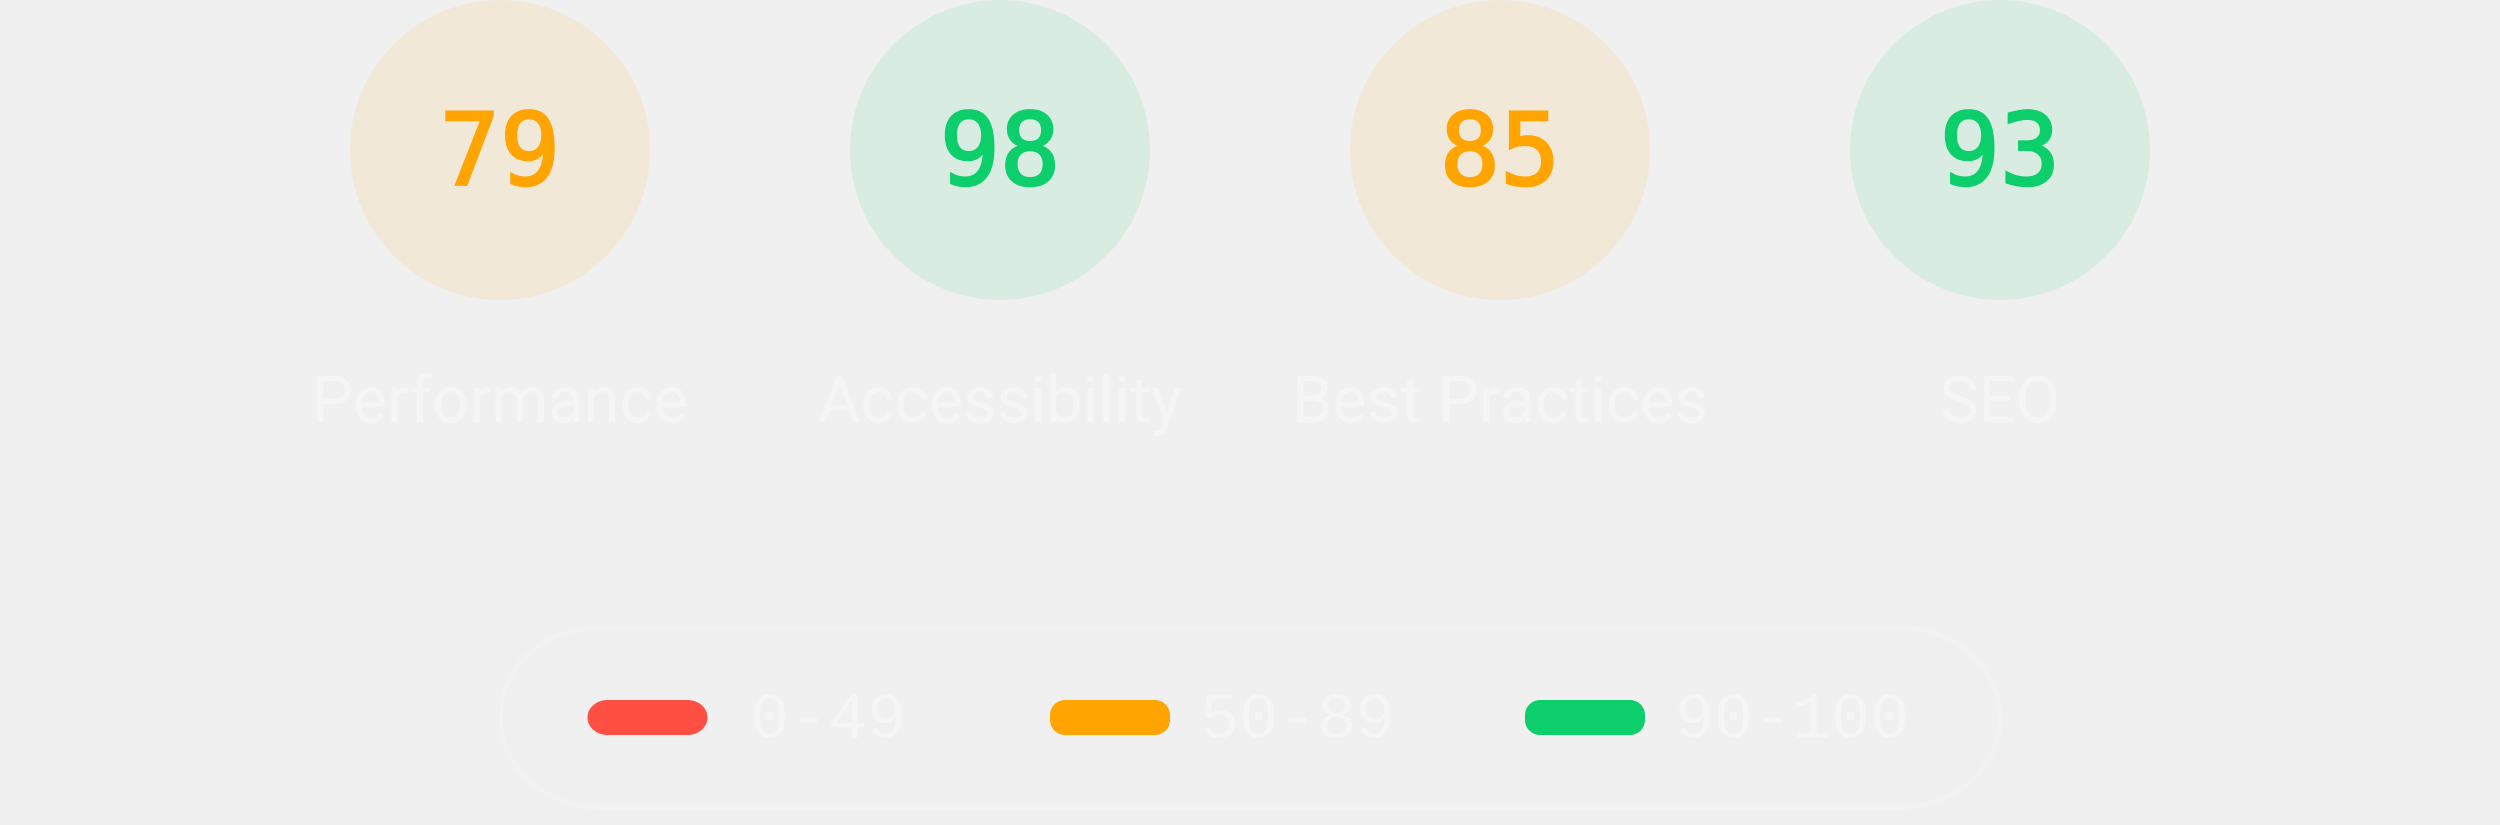
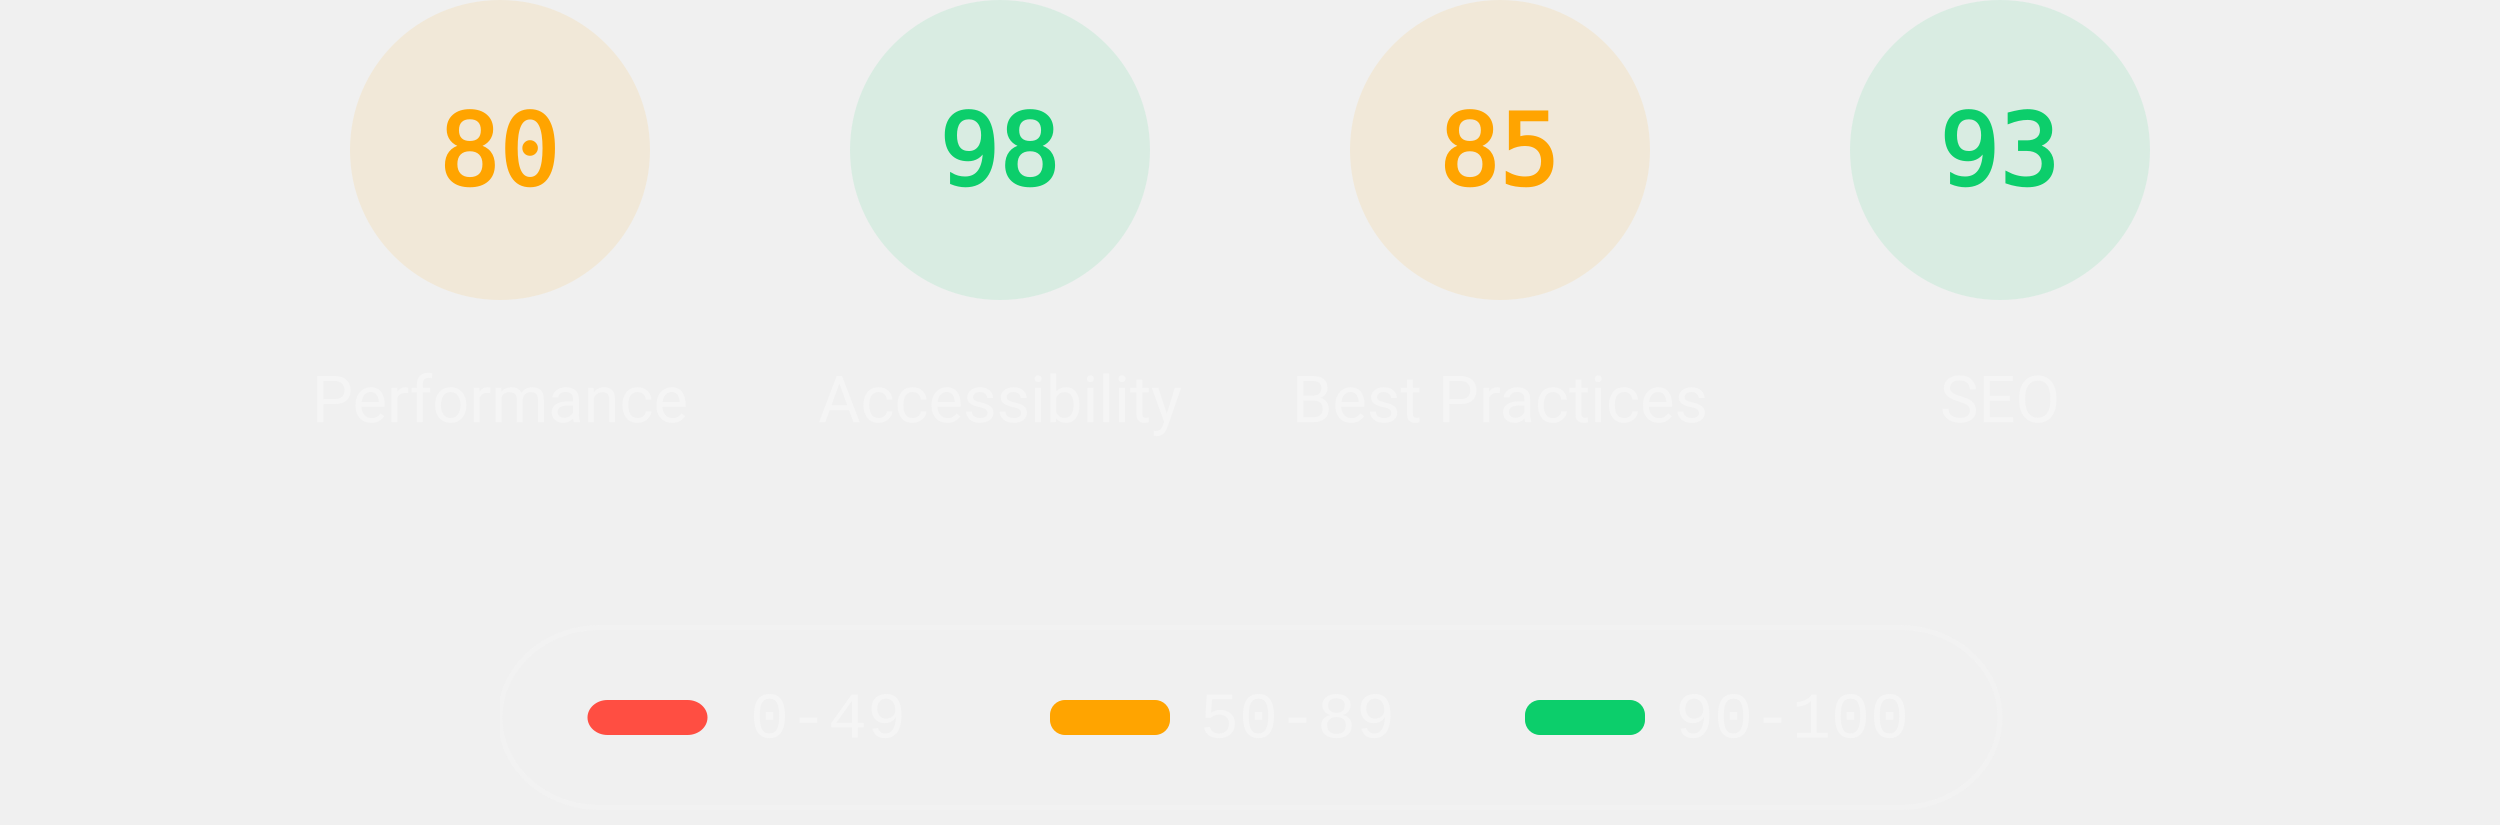
<svg xmlns="http://www.w3.org/2000/svg" class="theme--dark" fill="none" width="1000" height="330">
  <style>
			.gauge-base {
				opacity: 0.1
			}

			.gauge-arc {
				fill: none;
				animation-delay: 250ms;
				stroke-linecap: round;
				transform: rotate(-90deg);
				transform-origin: 100px 60px;
				animation: load-gauge 1s ease forwards
			}

			.guage-text {
				font-size: 40px;
				font-family: monospace;
				text-align: center
			}

			.guage-red {
				color: #ff4e42;
				fill: #ff4e42;
				stroke: #ff4e42
			}
			.guage-orange {
				color: #ffa400;
				fill: #ffa400;
				stroke: #ffa400
			}
			.guage-green {
				color: #0cce6b;
				fill: #0cce6b;
				stroke: #0cce6b
			}
			.theme--agnostic .guage-undefined {
				color: #5c5c5c;
				fill: #5c5c5c;
				stroke: #5c5c5c
			}
			.theme--light .guage-undefined {
				color: #1e1e1e;
				fill: #1e1e1e;
				stroke: #1e1e1e
			}
			.theme--dark .guage-undefined {
				color: #f5f5f5;
				fill: #f5f5f5;
				stroke: #f5f5f5
			}

			.guage-title {
				stroke: none;
				font-size: 26px;
				line-height: 26px;
				font-family: Roboto, Halvetica, Arial, sans-serif
			}
			.metric.guage-title {
				font-family: 'Courier New', Courier, monospace
			}
			.theme--agnostic .guage-title {
				color: #737373;
				fill: #737373
			}
			.theme--light .guage-title {
				color: #212121;
				fill: #212121
			}
			.theme--dark .guage-title {
				color: #f5f5f5;
				fill: #f5f5f5
			}

			@keyframes load-gauge {
				from {
					stroke-dasharray: 0 352.858
				}
			}
			.lh-gauge--pwa__disc {
				fill: #e0e0e0
			}
			.lh-gauge--pwa__logo {
				position: relative;
				fill: #b0b0b0
			}
			.lh-gauge--pwa__invisible {
				display: none
			}
			.lh-gauge--pwa__visible {
				display: inline
			}
			.guage-invisible {
				display: none
			}
			.lh-gauge--pwa__logo--primary-color {
				fill: #304ffe
			}
			.theme--agnostic .lh-gauge--pwa__logo--secondary-color {
				fill: #787878
			}
			.theme--light .lh-gauge--pwa__logo--secondary-color {
				fill: #3d3d3d
			}
			.theme--dark .lh-gauge--pwa__logo--secondary-color {
				fill: #d8b6b6
			}
			.theme--light #svg_2 {
				stroke: #00000022
			}
			.theme--agnostic #svg_2 {
				stroke: #616161
			}
			.theme--light #svg_2 {
				stroke: #00000022
			}
			.theme--dark #svg_2 {
				stroke: #f5f5f566
			}
		</style>
  <svg class="guage-div guage-perf guage-orange" viewBox="0 0 200 200" width="200" height="200" x="100" y="0">
    <circle class="gauge-base" r="56" cx="100" cy="60" stroke-width="8" />
-     <circle class="gauge-arc guage-arc-1" r="56" cx="100" cy="60" stroke-width="8" style="stroke-dasharray: 277.968, 351.858;" />
-     <text class="guage-text" x="100px" y="60px" alignment-baseline="central" dominant-baseline="central" text-anchor="middle">79</text>
+     <circle class="gauge-arc guage-arc-1" r="56" cx="100" cy="60" stroke-width="8" style="stroke-dasharray: 281.486, 351.858;" />
+     <text class="guage-text" x="100px" y="60px" alignment-baseline="central" dominant-baseline="central" text-anchor="middle">80</text>
    <text class="guage-title" x="100px" y="160px" alignment-baseline="central" dominant-baseline="central" text-anchor="middle">Performance</text>
  </svg>
  <svg class="guage-div guage-acc guage-green" viewBox="0 0 200 200" width="200" height="200" x="300" y="0">
    <circle class="gauge-base" r="56" cx="100" cy="60" stroke-width="8" />
    <circle class="gauge-arc guage-arc-2" r="56" cx="100" cy="60" stroke-width="8" style="stroke-dasharray: 344.821, 351.858;" />
    <text class="guage-text" x="100px" y="60px" alignment-baseline="central" dominant-baseline="central" text-anchor="middle">98</text>
    <text class="guage-title" x="100px" y="160px" alignment-baseline="central" dominant-baseline="central" text-anchor="middle">Accessibility</text>
  </svg>
  <svg class="guage-div guage-best guage-orange" viewBox="0 0 200 200" width="200" height="200" x="500" y="0">
    <circle class="gauge-base" r="56" cx="100" cy="60" stroke-width="8" />
    <circle class="gauge-arc guage-arc-3" r="56" cx="100" cy="60" stroke-width="8" style="stroke-dasharray: 299.079, 351.858;" />
    <text class="guage-text" x="100px" y="60px" alignment-baseline="central" dominant-baseline="central" text-anchor="middle">85</text>
    <text class="guage-title" x="100px" y="160px" alignment-baseline="central" dominant-baseline="central" text-anchor="middle">Best Practices</text>
  </svg>
  <svg class="guage-div guage-seo guage-green" viewBox="0 0 200 200" width="200" height="200" x="700" y="0">
    <circle class="gauge-base" r="56" cx="100" cy="60" stroke-width="8" />
    <circle class="gauge-arc guage-arc-4" r="56" cx="100" cy="60" stroke-width="8" style="stroke-dasharray: 327.228, 351.858;" />
    <text class="guage-text" x="100px" y="60px" alignment-baseline="central" dominant-baseline="central" text-anchor="middle">93</text>
    <text class="guage-title" x="100px" y="160px" alignment-baseline="central" dominant-baseline="central" text-anchor="middle">SEO</text>
  </svg>
  <svg class="guage-div guage-pwa guage-invisible" viewBox="0 0 200 200" width="200" height="200" x="900" y="0">
    <svg viewBox="0 0 60 60" width="112" height="112" x="44" y="4">
      <defs>
        <linearGradient id="lh-gauge--pwa__check-circle__gradient-0" x1="50%" y1="0%" x2="50%" y2="100%">
          <stop stop-color="#00C852" offset="0%" />
          <stop stop-color="#009688" offset="100%" />
        </linearGradient>
        <linearGradient id="lh-gauge--pwa__installable__shadow-gradient-0" x1="76.056%" x2="24.111%" y1="82.995%" y2="24.735%">
          <stop stop-color="#A5D6A7" offset="0%" />
          <stop stop-color="#80CBC4" offset="100%" />
        </linearGradient>
        <linearGradient id="lh-gauge--pwa__fast-reliable__shadow-gradient-0" x1="76.056%" y1="82.995%" x2="25.678%" y2="26.493%">
          <stop stop-color="#64B5F6" offset="0%" />
          <stop stop-color="#2979FF" offset="100%" />
        </linearGradient>
        <g id="lh-gauge--pwa__fast-reliable-badge-0">
          <circle fill="#FFFFFF" cx="10" cy="10" r="10" />
          <path fill="#304FFE" d="M10 3.58l5.25 2.34v3.5c0 3.23-2.24 6.26-5.25 7-3.01-.74-5.25-3.77-5.25-7v-3.5L10 3.58zm-.47 10.74l2.76-4.83.03-.07c.04-.08 0-.24-.22-.24h-1.64l.47-3.26h-.47l-2.7 4.77c-.02.01.05-.1-.04.05-.09.16-.1.31.18.31h1.63l-.47 3.27h.47z" />
        </g>
        <g id="lh-gauge--pwa__installable-badge-0">
          <circle fill="#FFFFFF" cx="10" cy="10" r="10" />
          <path fill="#009688" d="M10 4.167A5.835 5.835 0 0 0 4.167 10 5.835 5.835 0 0 0 10 15.833 5.835 5.835 0 0 0 15.833 10 5.835 5.835 0 0 0 10 4.167zm2.917 6.416h-2.334v2.334H9.417v-2.334H7.083V9.417h2.334V7.083h1.166v2.334h2.334v1.166z" />
        </g>
      </defs>
      <g stroke="none" fill-rule="nonzero">
        <circle class="lh-gauge--pwa__disc" cx="30" cy="30" r="30" />
        <g class="lh-gauge--pwa__logo">
          <path d="M35.66 19.39l.7-1.75h2L37.4 15 38.6 12l3.4 9h-2.51l-.58-1.61z" />
          <path d="M33.52 21l3.65-9h-2.42l-2.5 5.82L30.5 12h-1.86l-1.9 5.82-1.35-2.65-1.21 3.72L25.4 21h2.38l1.72-5.2 1.64 5.2z" />
          <path fill-rule="nonzero" d="M20.3 17.91h1.48c.45 0 .85-.05 1.2-.15l.39-1.18 1.07-3.3a2.64 2.64 0 0 0-.28-.37c-.55-.6-1.36-.91-2.42-.91H18v9h2.3V17.9zm1.96-3.84c.22.22.33.5.33.87 0 .36-.1.65-.29.87-.2.23-.59.35-1.15.35h-.86v-2.41h.87c.52 0 .89.1 1.1.32z" />
        </g>
        <rect class="lh-gauge--pwa__component lh-gauge--pwa__na-line lh-gauge--pwa__invisible" fill="#FFFFFF" x="20" y="32" width="20" height="4" rx="2" />
        <g class="lh-gauge--pwa__component lh-gauge--pwa__fast-reliable-badge lh-gauge--pwa__invisible" transform="translate(20, 29)">
          <path fill="url(#lh-gauge--pwa__fast-reliable__shadow-gradient-0)" d="M33.63 19.49A30 30 0 0 1 16.2 30.36L3 17.14 17.14 3l16.49 16.49z" />
          <use href="#lh-gauge--pwa__fast-reliable-badge-0" />
        </g>
        <g class="lh-gauge--pwa__component lh-gauge--pwa__installable-badge lh-gauge--pwa__invisible" transform="translate(20, 29)">
          <path fill="url(#lh-gauge--pwa__installable__shadow-gradient-0)" d="M33.629 19.487c-4.272 5.453-10.391 9.39-17.415 10.869L3 17.142 17.142 3 33.63 19.487z" />
          <use href="#lh-gauge--pwa__installable-badge-0" />
        </g>
        <g class="lh-gauge--pwa__component lh-gauge--pwa__fast-reliable-installable-badges lh-gauge--pwa__invisible">
          <g transform="translate(8, 29)">
            <path fill="url(#lh-gauge--pwa__fast-reliable__shadow-gradient-0)" d="M16.321 30.463L3 17.143 17.142 3l22.365 22.365A29.864 29.864 0 0 1 22 31c-1.942 0-3.84-.184-5.679-.537z" />
            <use href="#lh-gauge--pwa__fast-reliable-badge-0" />
          </g>
          <g transform="translate(32, 29)">
            <path fill="url(#lh-gauge--pwa__installable__shadow-gradient-0)" d="M25.982 11.84a30.107 30.107 0 0 1-13.08 15.203L3 17.143 17.142 3l8.84 8.84z" />
            <use href="#lh-gauge--pwa__installable-badge-0" />
          </g>
        </g>
        <g class="lh-gauge--pwa__component lh-gauge--pwa__check-circle lh-gauge--pwa__invisible" transform="translate(18, 28)">
          <circle fill="#FFFFFF" cx="12" cy="12" r="12" />
          <path fill="url(#lh-gauge--pwa__check-circle__gradient-0)" d="M12 2a10 10 0 1 0 0 20 10 10 0 0 0 0-20zm-2 15l-5-5 1.41-1.41L10 14.17l7.59-7.59L19 8l-9 9z" />
        </g>
      </g>
    </svg>
    <text class="guage-title" y="160px" alignment-baseline="central" dominant-baseline="central" text-anchor="middle">
      <tspan x="100px" dy="-6px">Progressive</tspan>
      <tspan x="100px" dy="30px">Web App</tspan>
    </text>
  </svg>
  <svg width="604" height="76" x="200" y="250">
    <g>
      <rect fill="none" id="canvas_background" height="80" width="604" y="-1" x="-1" />
      <g display="none" overflow="visible" y="0" x="0" height="100%" width="100%" id="canvasGrid">
        <rect fill="url(#gridpattern)" stroke-width="0" y="0" x="0" height="100%" width="100%" />
      </g>
    </g>
    <g>
      <rect fill-opacity="0" stroke-width="2" rx="40" id="svg_2" height="72" width="600" y="1" x="0" fill="#000000" />
      <rect stroke="#000" rx="8" id="svg_3" height="14" width="48" y="30" x="35" stroke-opacity="null" stroke-width="0" fill="#ff4e42" />
      <rect stroke="#000" rx="6" id="svg_4" height="14" width="48" y="30" x="220" stroke-opacity="null" stroke-width="0" fill="#ffa400" />
      <rect stroke="#000" rx="6" id="svg_5" height="14" width="48" y="30" x="410" stroke-opacity="null" stroke-width="0" fill="#0cce6b" />
      <text class="metric guage-title" xml:space="preserve" text-anchor="start" font-size="26" id="svg_6" y="45" x="100" stroke-opacity="null" stroke-width="0" stroke="#000">0-49</text>
      <text class="metric guage-title" xml:space="preserve" text-anchor="start" font-size="26" id="svg_7" y="45" x="280" stroke-opacity="null" stroke-width="0" stroke="#000">50-89</text>
      <text class="metric guage-title" xml:space="preserve" text-anchor="start" font-size="26" id="svg_8" y="45" x="470" stroke-opacity="null" stroke-width="0" stroke="#000">90-100</text>
    </g>
  </svg>
</svg>
